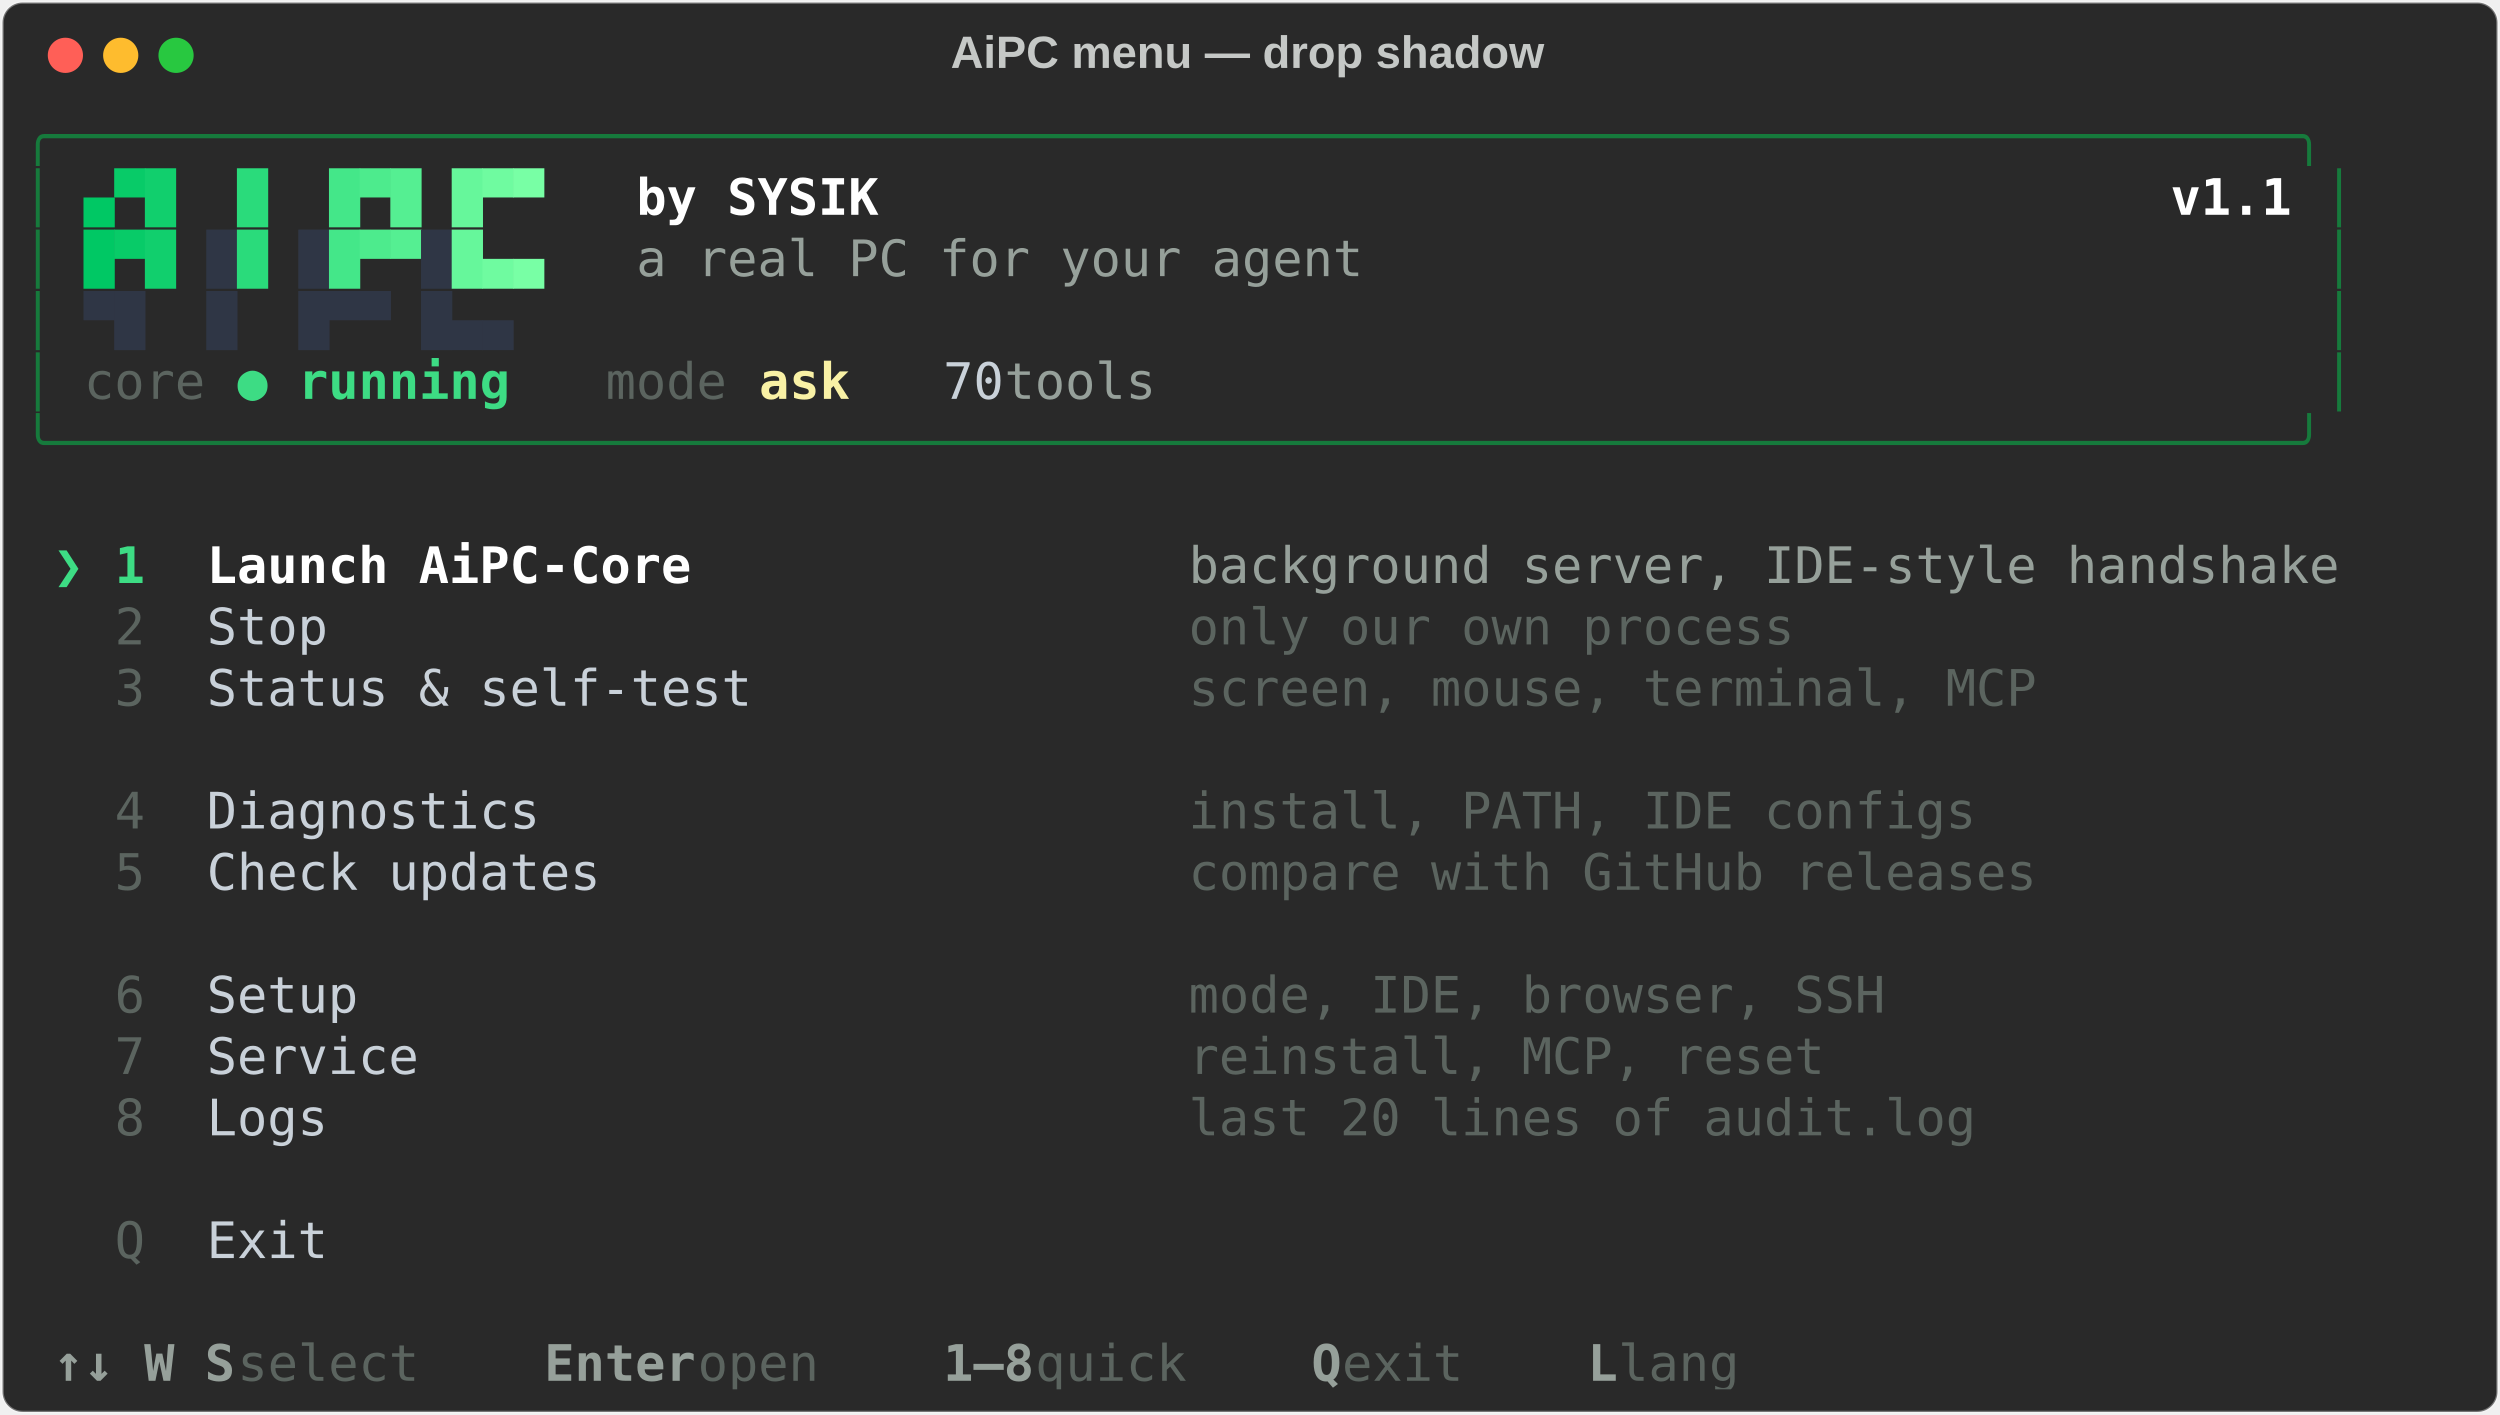
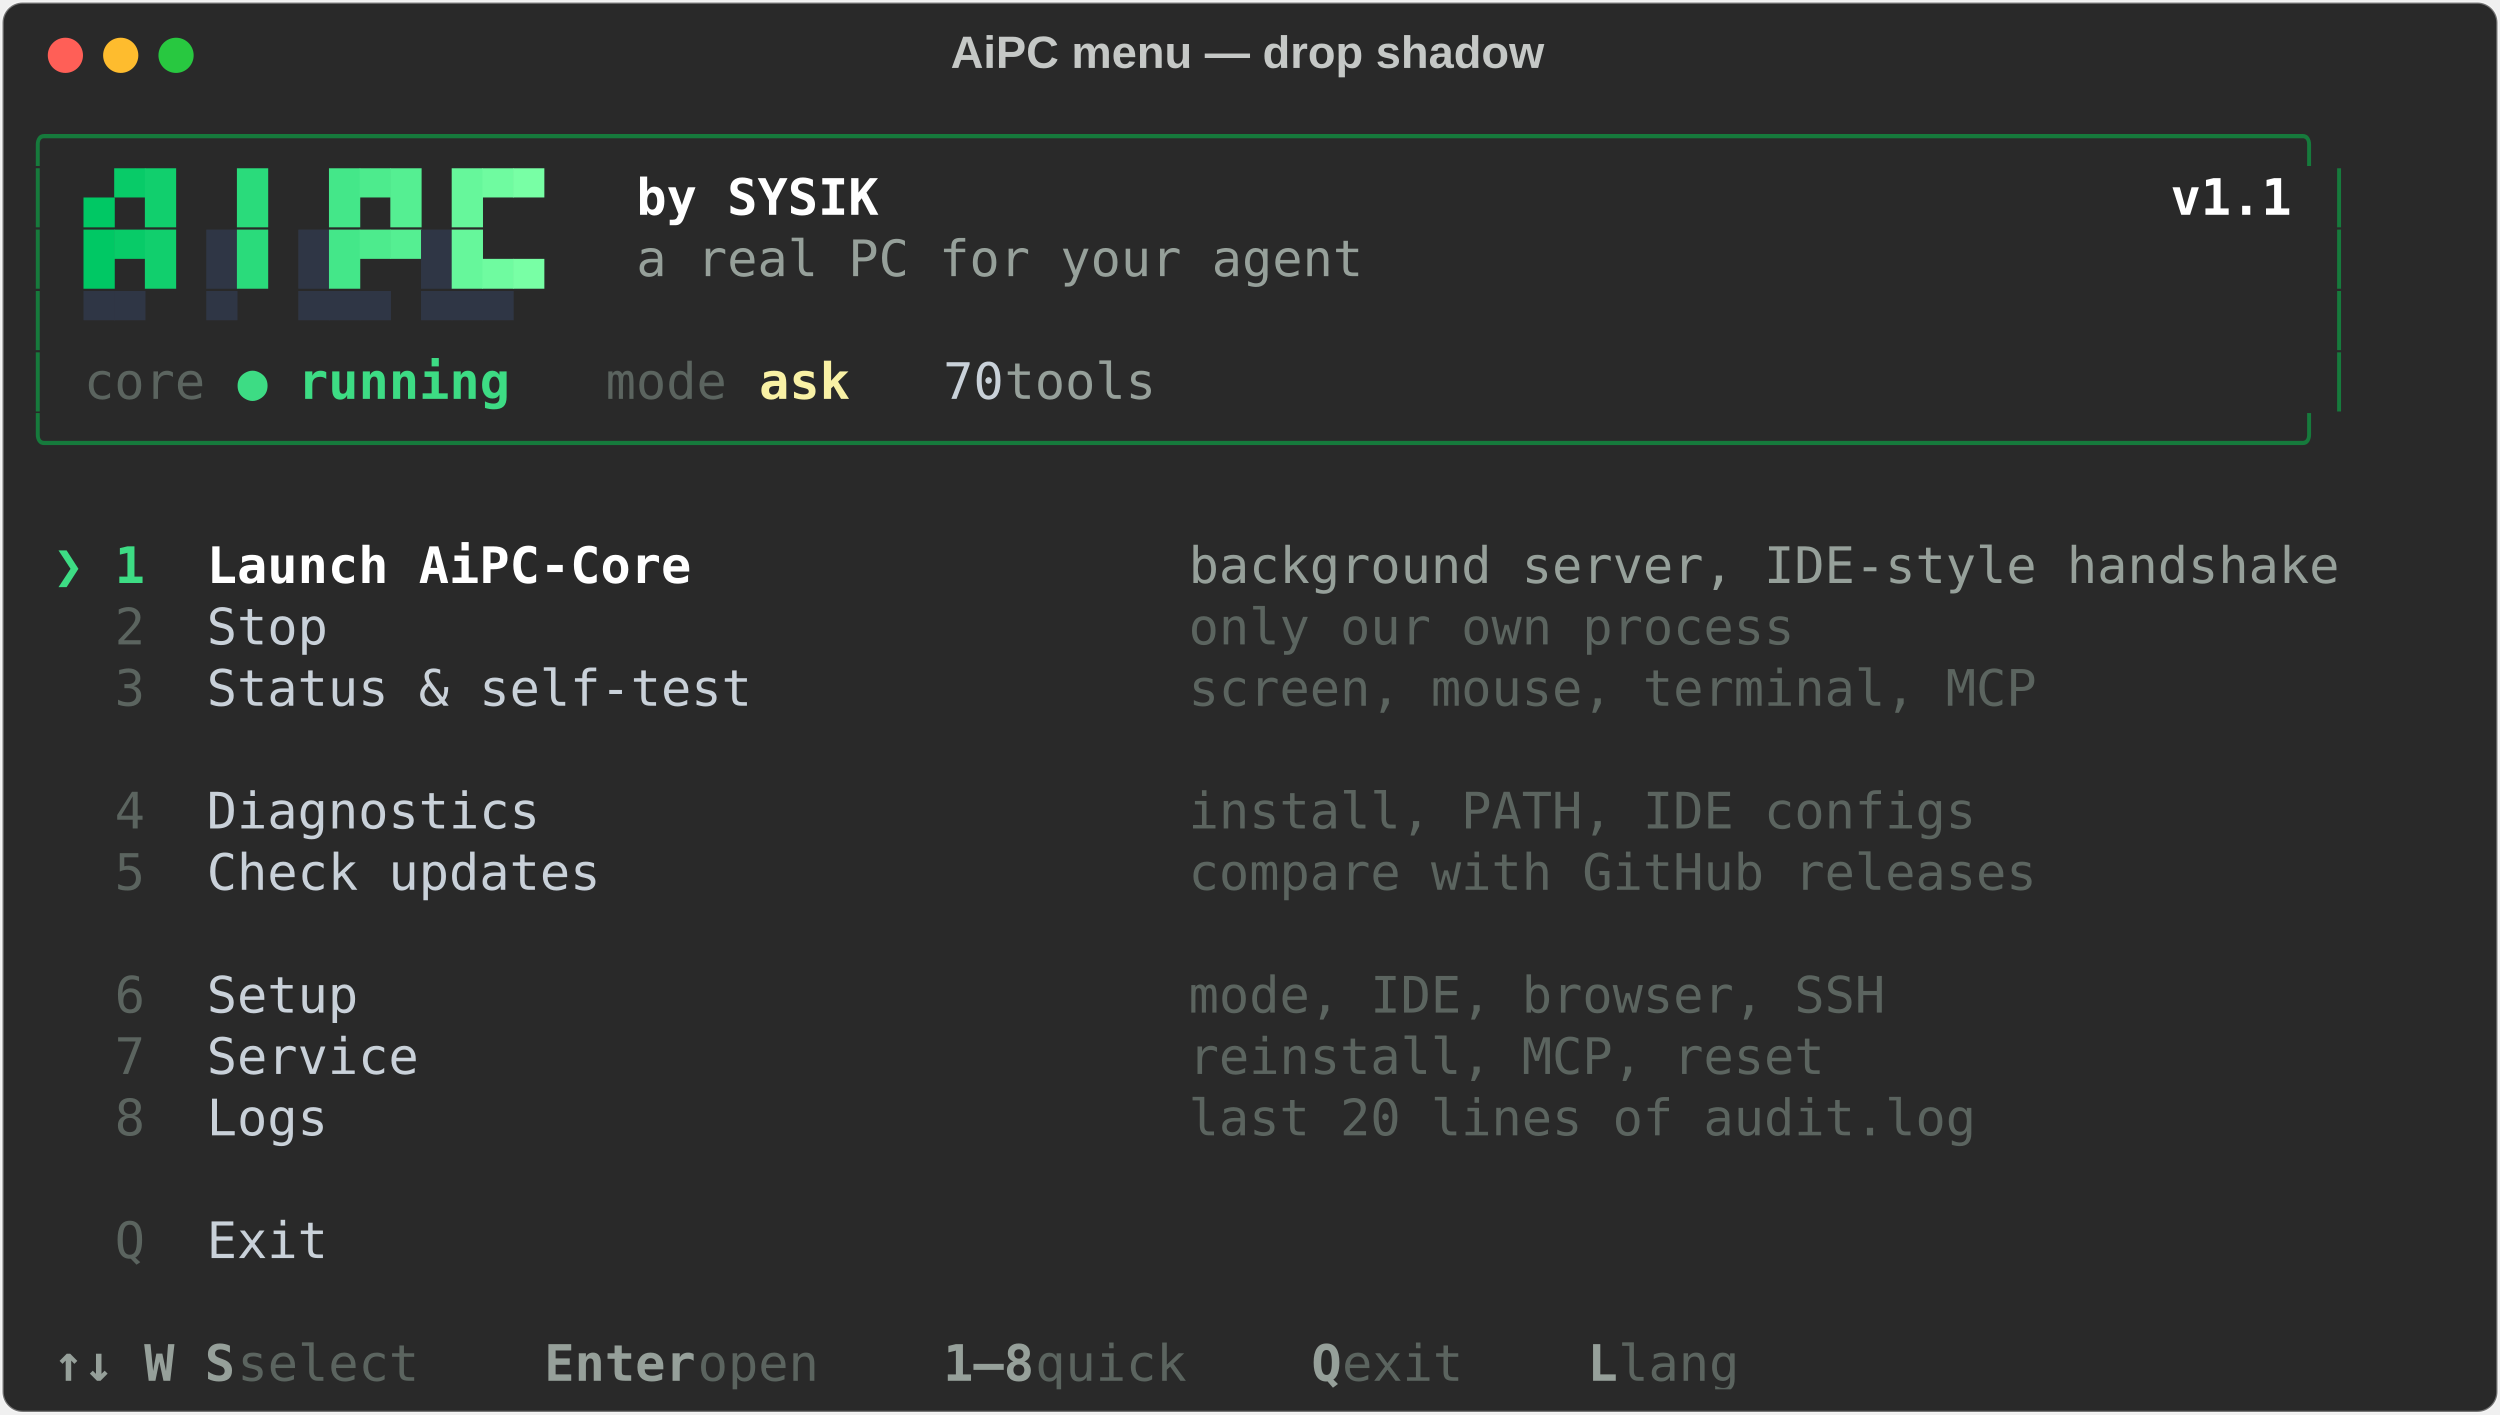
<svg xmlns="http://www.w3.org/2000/svg" class="rich-terminal" viewBox="0 0 994 562.4">
  <style>

    @font-face {
        font-family: "Fira Code";
        src: local("FiraCode-Regular"),
                url("https://cdnjs.cloudflare.com/ajax/libs/firacode/6.2.0/woff2/FiraCode-Regular.woff2") format("woff2"),
                url("https://cdnjs.cloudflare.com/ajax/libs/firacode/6.2.0/woff/FiraCode-Regular.woff") format("woff");
        font-style: normal;
        font-weight: 400;
    }
    @font-face {
        font-family: "Fira Code";
        src: local("FiraCode-Bold"),
                url("https://cdnjs.cloudflare.com/ajax/libs/firacode/6.2.0/woff2/FiraCode-Bold.woff2") format("woff2"),
                url("https://cdnjs.cloudflare.com/ajax/libs/firacode/6.2.0/woff/FiraCode-Bold.woff") format("woff");
        font-style: bold;
        font-weight: 700;
    }

-     .terminal-2861305005-matrix {
+     .terminal-2446658693-matrix {
        font-family: Fira Code, monospace;
        font-size: 20px;
        line-height: 24.4px;
        font-variant-east-asian: full-width;
    }

-     .terminal-2861305005-title {
+     .terminal-2446658693-title {
        font-size: 18px;
        font-weight: bold;
        font-family: arial;
    }

-     .terminal-2861305005-r1 { fill: #167a3c }
- .terminal-2861305005-r2 { fill: #c5c8c6 }
- .terminal-2861305005-r3 { fill: #00c864;font-weight: bold }
- .terminal-2861305005-r4 { fill: #08cb68;font-weight: bold }
- .terminal-2861305005-r5 { fill: #11cf6d;font-weight: bold }
- .terminal-2861305005-r6 { fill: #19d371;font-weight: bold }
- .terminal-2861305005-r7 { fill: #22d776;font-weight: bold }
- .terminal-2861305005-r8 { fill: #2adb7b;font-weight: bold }
- .terminal-2861305005-r9 { fill: #33df7f;font-weight: bold }
- .terminal-2861305005-r10 { fill: #3ce384;font-weight: bold }
- .terminal-2861305005-r11 { fill: #44e789;font-weight: bold }
- .terminal-2861305005-r12 { fill: #4deb8d;font-weight: bold }
- .terminal-2861305005-r13 { fill: #55ef92;font-weight: bold }
- .terminal-2861305005-r14 { fill: #5ef397;font-weight: bold }
- .terminal-2861305005-r15 { fill: #66f79b;font-weight: bold }
- .terminal-2861305005-r16 { fill: #6ffba0;font-weight: bold }
- .terminal-2861305005-r17 { fill: #78ffa5;font-weight: bold }
- .terminal-2861305005-r18 { fill: #ffffff;font-weight: bold }
- .terminal-2861305005-r19 { fill: #2f3645 }
- .terminal-2861305005-r20 { fill: #96a09a }
- .terminal-2861305005-r21 { fill: #5b645f }
- .terminal-2861305005-r22 { fill: #3ddc84;font-weight: bold }
- .terminal-2861305005-r23 { fill: #f9f1a5;font-weight: bold }
- .terminal-2861305005-r24 { fill: #c9d1d9 }
- .terminal-2861305005-r25 { fill: #96a09a;font-weight: bold }
+     .terminal-2446658693-r1 { fill: #167a3c }
+ .terminal-2446658693-r2 { fill: #c5c8c6 }
+ .terminal-2446658693-r3 { fill: #00c864;font-weight: bold }
+ .terminal-2446658693-r4 { fill: #08cb68;font-weight: bold }
+ .terminal-2446658693-r5 { fill: #11cf6d;font-weight: bold }
+ .terminal-2446658693-r6 { fill: #19d371;font-weight: bold }
+ .terminal-2446658693-r7 { fill: #22d776;font-weight: bold }
+ .terminal-2446658693-r8 { fill: #2adb7b;font-weight: bold }
+ .terminal-2446658693-r9 { fill: #33df7f;font-weight: bold }
+ .terminal-2446658693-r10 { fill: #3ce384;font-weight: bold }
+ .terminal-2446658693-r11 { fill: #44e789;font-weight: bold }
+ .terminal-2446658693-r12 { fill: #4deb8d;font-weight: bold }
+ .terminal-2446658693-r13 { fill: #55ef92;font-weight: bold }
+ .terminal-2446658693-r14 { fill: #5ef397;font-weight: bold }
+ .terminal-2446658693-r15 { fill: #66f79b;font-weight: bold }
+ .terminal-2446658693-r16 { fill: #6ffba0;font-weight: bold }
+ .terminal-2446658693-r17 { fill: #78ffa5;font-weight: bold }
+ .terminal-2446658693-r18 { fill: #ffffff;font-weight: bold }
+ .terminal-2446658693-r19 { fill: #2f3645 }
+ .terminal-2446658693-r20 { fill: #96a09a }
+ .terminal-2446658693-r21 { fill: #5b645f }
+ .terminal-2446658693-r22 { fill: #3ddc84;font-weight: bold }
+ .terminal-2446658693-r23 { fill: #f9f1a5;font-weight: bold }
+ .terminal-2446658693-r24 { fill: #c9d1d9 }
+ .terminal-2446658693-r25 { fill: #96a09a;font-weight: bold }
    </style>
  <defs>
-     <clipPath id="terminal-2861305005-clip-terminal">
+     <clipPath id="terminal-2446658693-clip-terminal">
      <rect x="0" y="0" width="975.0" height="511.4" />
    </clipPath>
-     <clipPath id="terminal-2861305005-line-0">
+     <clipPath id="terminal-2446658693-line-0">
      <rect x="0" y="1.5" width="976" height="24.65" />
    </clipPath>
-     <clipPath id="terminal-2861305005-line-1">
+     <clipPath id="terminal-2446658693-line-1">
      <rect x="0" y="25.9" width="976" height="24.65" />
    </clipPath>
-     <clipPath id="terminal-2861305005-line-2">
+     <clipPath id="terminal-2446658693-line-2">
      <rect x="0" y="50.3" width="976" height="24.65" />
    </clipPath>
-     <clipPath id="terminal-2861305005-line-3">
+     <clipPath id="terminal-2446658693-line-3">
      <rect x="0" y="74.7" width="976" height="24.65" />
    </clipPath>
-     <clipPath id="terminal-2861305005-line-4">
+     <clipPath id="terminal-2446658693-line-4">
      <rect x="0" y="99.1" width="976" height="24.65" />
    </clipPath>
-     <clipPath id="terminal-2861305005-line-5">
+     <clipPath id="terminal-2446658693-line-5">
      <rect x="0" y="123.5" width="976" height="24.65" />
    </clipPath>
-     <clipPath id="terminal-2861305005-line-6">
+     <clipPath id="terminal-2446658693-line-6">
      <rect x="0" y="147.9" width="976" height="24.65" />
    </clipPath>
-     <clipPath id="terminal-2861305005-line-7">
+     <clipPath id="terminal-2446658693-line-7">
      <rect x="0" y="172.3" width="976" height="24.65" />
    </clipPath>
-     <clipPath id="terminal-2861305005-line-8">
+     <clipPath id="terminal-2446658693-line-8">
      <rect x="0" y="196.7" width="976" height="24.65" />
    </clipPath>
-     <clipPath id="terminal-2861305005-line-9">
+     <clipPath id="terminal-2446658693-line-9">
      <rect x="0" y="221.1" width="976" height="24.65" />
    </clipPath>
-     <clipPath id="terminal-2861305005-line-10">
+     <clipPath id="terminal-2446658693-line-10">
      <rect x="0" y="245.5" width="976" height="24.65" />
    </clipPath>
-     <clipPath id="terminal-2861305005-line-11">
+     <clipPath id="terminal-2446658693-line-11">
      <rect x="0" y="269.9" width="976" height="24.65" />
    </clipPath>
-     <clipPath id="terminal-2861305005-line-12">
+     <clipPath id="terminal-2446658693-line-12">
      <rect x="0" y="294.3" width="976" height="24.65" />
    </clipPath>
-     <clipPath id="terminal-2861305005-line-13">
+     <clipPath id="terminal-2446658693-line-13">
      <rect x="0" y="318.7" width="976" height="24.65" />
    </clipPath>
-     <clipPath id="terminal-2861305005-line-14">
+     <clipPath id="terminal-2446658693-line-14">
      <rect x="0" y="343.1" width="976" height="24.65" />
    </clipPath>
-     <clipPath id="terminal-2861305005-line-15">
+     <clipPath id="terminal-2446658693-line-15">
      <rect x="0" y="367.5" width="976" height="24.65" />
    </clipPath>
-     <clipPath id="terminal-2861305005-line-16">
+     <clipPath id="terminal-2446658693-line-16">
      <rect x="0" y="391.9" width="976" height="24.65" />
    </clipPath>
-     <clipPath id="terminal-2861305005-line-17">
+     <clipPath id="terminal-2446658693-line-17">
      <rect x="0" y="416.3" width="976" height="24.65" />
    </clipPath>
-     <clipPath id="terminal-2861305005-line-18">
+     <clipPath id="terminal-2446658693-line-18">
      <rect x="0" y="440.7" width="976" height="24.65" />
    </clipPath>
-     <clipPath id="terminal-2861305005-line-19">
+     <clipPath id="terminal-2446658693-line-19">
      <rect x="0" y="465.1" width="976" height="24.65" />
    </clipPath>
  </defs>
  <rect fill="#292929" stroke="rgba(255,255,255,0.35)" stroke-width="1" x="1" y="1" width="992" height="560.4" rx="8" />
-   <text class="terminal-2861305005-title" fill="#c5c8c6" text-anchor="middle" x="496" y="27">AiPC menu — drop shadow</text>
+   <text class="terminal-2446658693-title" fill="#c5c8c6" text-anchor="middle" x="496" y="27">AiPC menu — drop shadow</text>
  <g transform="translate(26,22)">
    <circle cx="0" cy="0" r="7" fill="#ff5f57" />
    <circle cx="22" cy="0" r="7" fill="#febc2e" />
    <circle cx="44" cy="0" r="7" fill="#28c840" />
  </g>
-   <g transform="translate(9, 41)" clip-path="url(#terminal-2861305005-clip-terminal)">
-     <g class="terminal-2861305005-matrix">
-       <text class="terminal-2861305005-r1" x="0" y="20" textLength="927.2" clip-path="url(#terminal-2861305005-line-0)">╭──────────────────────────────────────────────────────────────────────────╮</text>
-       <text class="terminal-2861305005-r2" x="976" y="20" textLength="12.2" clip-path="url(#terminal-2861305005-line-0)">
- </text>
-       <text class="terminal-2861305005-r1" x="0" y="44.4" textLength="12.2" clip-path="url(#terminal-2861305005-line-1)">│</text>
-       <text class="terminal-2861305005-r3" x="24.4" y="44.4" textLength="12.2" clip-path="url(#terminal-2861305005-line-1)">▄</text>
-       <text class="terminal-2861305005-r4" x="36.6" y="44.4" textLength="12.2" clip-path="url(#terminal-2861305005-line-1)">▀</text>
-       <text class="terminal-2861305005-r5" x="48.8" y="44.4" textLength="12.2" clip-path="url(#terminal-2861305005-line-1)">█</text>
-       <text class="terminal-2861305005-r8" x="85.4" y="44.4" textLength="12.2" clip-path="url(#terminal-2861305005-line-1)">█</text>
-       <text class="terminal-2861305005-r11" x="122" y="44.4" textLength="12.2" clip-path="url(#terminal-2861305005-line-1)">█</text>
-       <text class="terminal-2861305005-r12" x="134.2" y="44.4" textLength="12.2" clip-path="url(#terminal-2861305005-line-1)">▀</text>
-       <text class="terminal-2861305005-r13" x="146.4" y="44.4" textLength="12.2" clip-path="url(#terminal-2861305005-line-1)">█</text>
-       <text class="terminal-2861305005-r15" x="170.8" y="44.4" textLength="12.2" clip-path="url(#terminal-2861305005-line-1)">█</text>
-       <text class="terminal-2861305005-r16" x="183" y="44.4" textLength="12.2" clip-path="url(#terminal-2861305005-line-1)">▀</text>
-       <text class="terminal-2861305005-r17" x="195.2" y="44.4" textLength="12.2" clip-path="url(#terminal-2861305005-line-1)">▀</text>
-       <text class="terminal-2861305005-r18" x="244" y="44.4" textLength="97.6" clip-path="url(#terminal-2861305005-line-1)">by SYSIK</text>
-       <text class="terminal-2861305005-r18" x="854" y="44.4" textLength="48.8" clip-path="url(#terminal-2861305005-line-1)">v1.1</text>
-       <text class="terminal-2861305005-r1" x="915" y="44.4" textLength="12.2" clip-path="url(#terminal-2861305005-line-1)">│</text>
-       <text class="terminal-2861305005-r2" x="976" y="44.4" textLength="12.2" clip-path="url(#terminal-2861305005-line-1)">
- </text>
-       <text class="terminal-2861305005-r1" x="0" y="68.8" textLength="12.2" clip-path="url(#terminal-2861305005-line-2)">│</text>
-       <text class="terminal-2861305005-r3" x="24.4" y="68.8" textLength="12.2" clip-path="url(#terminal-2861305005-line-2)">█</text>
-       <text class="terminal-2861305005-r4" x="36.6" y="68.8" textLength="12.2" clip-path="url(#terminal-2861305005-line-2)">▀</text>
-       <text class="terminal-2861305005-r5" x="48.8" y="68.8" textLength="12.2" clip-path="url(#terminal-2861305005-line-2)">█</text>
-       <text class="terminal-2861305005-r19" x="73.2" y="68.8" textLength="12.2" clip-path="url(#terminal-2861305005-line-2)">█</text>
-       <text class="terminal-2861305005-r8" x="85.4" y="68.8" textLength="12.2" clip-path="url(#terminal-2861305005-line-2)">█</text>
-       <text class="terminal-2861305005-r19" x="109.8" y="68.8" textLength="12.2" clip-path="url(#terminal-2861305005-line-2)">█</text>
-       <text class="terminal-2861305005-r11" x="122" y="68.8" textLength="12.2" clip-path="url(#terminal-2861305005-line-2)">█</text>
-       <text class="terminal-2861305005-r12" x="134.2" y="68.8" textLength="12.2" clip-path="url(#terminal-2861305005-line-2)">▀</text>
-       <text class="terminal-2861305005-r13" x="146.4" y="68.8" textLength="12.2" clip-path="url(#terminal-2861305005-line-2)">▀</text>
-       <text class="terminal-2861305005-r19" x="158.6" y="68.8" textLength="12.2" clip-path="url(#terminal-2861305005-line-2)">█</text>
-       <text class="terminal-2861305005-r15" x="170.8" y="68.8" textLength="12.2" clip-path="url(#terminal-2861305005-line-2)">█</text>
-       <text class="terminal-2861305005-r16" x="183" y="68.8" textLength="12.2" clip-path="url(#terminal-2861305005-line-2)">▄</text>
-       <text class="terminal-2861305005-r17" x="195.2" y="68.8" textLength="12.2" clip-path="url(#terminal-2861305005-line-2)">▄</text>
-       <text class="terminal-2861305005-r20" x="244" y="68.8" textLength="292.8" clip-path="url(#terminal-2861305005-line-2)">a real PC for your agent</text>
-       <text class="terminal-2861305005-r1" x="915" y="68.8" textLength="12.2" clip-path="url(#terminal-2861305005-line-2)">│</text>
-       <text class="terminal-2861305005-r2" x="976" y="68.8" textLength="12.2" clip-path="url(#terminal-2861305005-line-2)">
- </text>
-       <text class="terminal-2861305005-r1" x="0" y="93.2" textLength="12.2" clip-path="url(#terminal-2861305005-line-3)">│</text>
-       <text class="terminal-2861305005-r19" x="24.4" y="93.2" textLength="12.2" clip-path="url(#terminal-2861305005-line-3)">▀</text>
-       <text class="terminal-2861305005-r19" x="36.6" y="93.2" textLength="12.2" clip-path="url(#terminal-2861305005-line-3)">█</text>
-       <text class="terminal-2861305005-r19" x="73.2" y="93.2" textLength="12.2" clip-path="url(#terminal-2861305005-line-3)">█</text>
-       <text class="terminal-2861305005-r19" x="109.8" y="93.2" textLength="12.2" clip-path="url(#terminal-2861305005-line-3)">█</text>
-       <text class="terminal-2861305005-r19" x="122" y="93.2" textLength="12.2" clip-path="url(#terminal-2861305005-line-3)">▀</text>
-       <text class="terminal-2861305005-r19" x="134.2" y="93.2" textLength="12.2" clip-path="url(#terminal-2861305005-line-3)">▀</text>
-       <text class="terminal-2861305005-r19" x="158.6" y="93.2" textLength="12.2" clip-path="url(#terminal-2861305005-line-3)">█</text>
-       <text class="terminal-2861305005-r19" x="170.8" y="93.2" textLength="12.2" clip-path="url(#terminal-2861305005-line-3)">▄</text>
-       <text class="terminal-2861305005-r19" x="183" y="93.2" textLength="12.2" clip-path="url(#terminal-2861305005-line-3)">▄</text>
-       <text class="terminal-2861305005-r1" x="915" y="93.2" textLength="12.2" clip-path="url(#terminal-2861305005-line-3)">│</text>
-       <text class="terminal-2861305005-r2" x="976" y="93.2" textLength="12.2" clip-path="url(#terminal-2861305005-line-3)">
- </text>
-       <text class="terminal-2861305005-r1" x="0" y="117.6" textLength="12.2" clip-path="url(#terminal-2861305005-line-4)">│</text>
-       <text class="terminal-2861305005-r21" x="24.4" y="117.6" textLength="61" clip-path="url(#terminal-2861305005-line-4)">core </text>
-       <text class="terminal-2861305005-r22" x="85.4" y="117.6" textLength="109.8" clip-path="url(#terminal-2861305005-line-4)">● running</text>
-       <text class="terminal-2861305005-r21" x="231.8" y="117.6" textLength="48.8" clip-path="url(#terminal-2861305005-line-4)">mode</text>
-       <text class="terminal-2861305005-r23" x="292.8" y="117.6" textLength="36.6" clip-path="url(#terminal-2861305005-line-4)">ask</text>
-       <text class="terminal-2861305005-r24" x="366" y="117.6" textLength="24.4" clip-path="url(#terminal-2861305005-line-4)">70</text>
-       <text class="terminal-2861305005-r20" x="390.4" y="117.6" textLength="73.2" clip-path="url(#terminal-2861305005-line-4)"> tools</text>
-       <text class="terminal-2861305005-r1" x="915" y="117.6" textLength="12.2" clip-path="url(#terminal-2861305005-line-4)">│</text>
-       <text class="terminal-2861305005-r2" x="976" y="117.6" textLength="12.2" clip-path="url(#terminal-2861305005-line-4)">
- </text>
-       <text class="terminal-2861305005-r1" x="0" y="142" textLength="927.2" clip-path="url(#terminal-2861305005-line-5)">╰──────────────────────────────────────────────────────────────────────────╯</text>
-       <text class="terminal-2861305005-r2" x="976" y="142" textLength="12.2" clip-path="url(#terminal-2861305005-line-5)">
- </text>
-       <text class="terminal-2861305005-r2" x="976" y="166.4" textLength="12.2" clip-path="url(#terminal-2861305005-line-6)">
- </text>
-       <text class="terminal-2861305005-r22" x="12.2" y="190.8" textLength="12.2" clip-path="url(#terminal-2861305005-line-7)">❯</text>
-       <text class="terminal-2861305005-r22" x="36.6" y="190.8" textLength="12.2" clip-path="url(#terminal-2861305005-line-7)">1</text>
-       <text class="terminal-2861305005-r18" x="73.2" y="190.8" textLength="390.4" clip-path="url(#terminal-2861305005-line-7)">Launch AiPC-Core                </text>
-       <text class="terminal-2861305005-r20" x="463.6" y="190.8" textLength="463.6" clip-path="url(#terminal-2861305005-line-7)">background server, IDE-style handshake</text>
-       <text class="terminal-2861305005-r2" x="976" y="190.8" textLength="12.2" clip-path="url(#terminal-2861305005-line-7)">
- </text>
-       <text class="terminal-2861305005-r21" x="36.6" y="215.2" textLength="12.2" clip-path="url(#terminal-2861305005-line-8)">2</text>
-       <text class="terminal-2861305005-r24" x="73.2" y="215.2" textLength="390.4" clip-path="url(#terminal-2861305005-line-8)">Stop                            </text>
-       <text class="terminal-2861305005-r21" x="463.6" y="215.2" textLength="244" clip-path="url(#terminal-2861305005-line-8)">only our own process</text>
-       <text class="terminal-2861305005-r2" x="976" y="215.2" textLength="12.2" clip-path="url(#terminal-2861305005-line-8)">
- </text>
-       <text class="terminal-2861305005-r21" x="36.6" y="239.6" textLength="12.2" clip-path="url(#terminal-2861305005-line-9)">3</text>
-       <text class="terminal-2861305005-r24" x="73.2" y="239.6" textLength="390.4" clip-path="url(#terminal-2861305005-line-9)">Status &amp; self-test              </text>
-       <text class="terminal-2861305005-r21" x="463.6" y="239.6" textLength="341.6" clip-path="url(#terminal-2861305005-line-9)">screen, mouse, terminal, MCP</text>
-       <text class="terminal-2861305005-r2" x="976" y="239.6" textLength="12.2" clip-path="url(#terminal-2861305005-line-9)">
- </text>
-       <text class="terminal-2861305005-r2" x="976" y="264" textLength="12.2" clip-path="url(#terminal-2861305005-line-10)">
- </text>
-       <text class="terminal-2861305005-r21" x="36.6" y="288.4" textLength="12.2" clip-path="url(#terminal-2861305005-line-11)">4</text>
-       <text class="terminal-2861305005-r24" x="73.2" y="288.4" textLength="390.4" clip-path="url(#terminal-2861305005-line-11)">Diagnostics                     </text>
-       <text class="terminal-2861305005-r21" x="463.6" y="288.4" textLength="317.2" clip-path="url(#terminal-2861305005-line-11)">install, PATH, IDE configs</text>
-       <text class="terminal-2861305005-r2" x="976" y="288.4" textLength="12.2" clip-path="url(#terminal-2861305005-line-11)">
- </text>
-       <text class="terminal-2861305005-r21" x="36.6" y="312.8" textLength="12.2" clip-path="url(#terminal-2861305005-line-12)">5</text>
-       <text class="terminal-2861305005-r24" x="73.2" y="312.8" textLength="390.4" clip-path="url(#terminal-2861305005-line-12)">Check updates                   </text>
-       <text class="terminal-2861305005-r21" x="463.6" y="312.8" textLength="341.6" clip-path="url(#terminal-2861305005-line-12)">compare with GitHub releases</text>
-       <text class="terminal-2861305005-r2" x="976" y="312.8" textLength="12.2" clip-path="url(#terminal-2861305005-line-12)">
- </text>
-       <text class="terminal-2861305005-r2" x="976" y="337.2" textLength="12.2" clip-path="url(#terminal-2861305005-line-13)">
- </text>
-       <text class="terminal-2861305005-r21" x="36.6" y="361.6" textLength="12.2" clip-path="url(#terminal-2861305005-line-14)">6</text>
-       <text class="terminal-2861305005-r24" x="73.2" y="361.6" textLength="390.4" clip-path="url(#terminal-2861305005-line-14)">Setup                           </text>
-       <text class="terminal-2861305005-r21" x="463.6" y="361.6" textLength="280.6" clip-path="url(#terminal-2861305005-line-14)">mode, IDE, browser, SSH</text>
-       <text class="terminal-2861305005-r2" x="976" y="361.6" textLength="12.2" clip-path="url(#terminal-2861305005-line-14)">
- </text>
-       <text class="terminal-2861305005-r21" x="36.6" y="386" textLength="12.2" clip-path="url(#terminal-2861305005-line-15)">7</text>
-       <text class="terminal-2861305005-r24" x="73.2" y="386" textLength="390.4" clip-path="url(#terminal-2861305005-line-15)">Service                         </text>
-       <text class="terminal-2861305005-r21" x="463.6" y="386" textLength="256.2" clip-path="url(#terminal-2861305005-line-15)">reinstall, MCP, reset</text>
-       <text class="terminal-2861305005-r2" x="976" y="386" textLength="12.2" clip-path="url(#terminal-2861305005-line-15)">
- </text>
-       <text class="terminal-2861305005-r21" x="36.6" y="410.4" textLength="12.2" clip-path="url(#terminal-2861305005-line-16)">8</text>
-       <text class="terminal-2861305005-r24" x="73.2" y="410.4" textLength="390.4" clip-path="url(#terminal-2861305005-line-16)">Logs                            </text>
-       <text class="terminal-2861305005-r21" x="463.6" y="410.4" textLength="317.2" clip-path="url(#terminal-2861305005-line-16)">last 20 lines of audit.log</text>
-       <text class="terminal-2861305005-r2" x="976" y="410.4" textLength="12.2" clip-path="url(#terminal-2861305005-line-16)">
- </text>
-       <text class="terminal-2861305005-r2" x="976" y="434.8" textLength="12.2" clip-path="url(#terminal-2861305005-line-17)">
- </text>
-       <text class="terminal-2861305005-r21" x="36.6" y="459.2" textLength="12.2" clip-path="url(#terminal-2861305005-line-18)">Q</text>
-       <text class="terminal-2861305005-r24" x="73.2" y="459.2" textLength="48.8" clip-path="url(#terminal-2861305005-line-18)">Exit</text>
-       <text class="terminal-2861305005-r2" x="976" y="459.2" textLength="12.2" clip-path="url(#terminal-2861305005-line-18)">
- </text>
-       <text class="terminal-2861305005-r2" x="976" y="483.6" textLength="12.2" clip-path="url(#terminal-2861305005-line-19)">
- </text>
-       <text class="terminal-2861305005-r25" x="12.2" y="508" textLength="73.2" clip-path="url(#terminal-2861305005-line-20)">↑↓ W S</text>
-       <text class="terminal-2861305005-r21" x="85.4" y="508" textLength="85.4" clip-path="url(#terminal-2861305005-line-20)"> select</text>
-       <text class="terminal-2861305005-r25" x="207.4" y="508" textLength="61" clip-path="url(#terminal-2861305005-line-20)">Enter</text>
-       <text class="terminal-2861305005-r21" x="268.4" y="508" textLength="61" clip-path="url(#terminal-2861305005-line-20)"> open</text>
-       <text class="terminal-2861305005-r25" x="366" y="508" textLength="36.6" clip-path="url(#terminal-2861305005-line-20)">1–8</text>
-       <text class="terminal-2861305005-r21" x="402.6" y="508" textLength="73.2" clip-path="url(#terminal-2861305005-line-20)"> quick</text>
-       <text class="terminal-2861305005-r25" x="512.4" y="508" textLength="12.2" clip-path="url(#terminal-2861305005-line-20)">Q</text>
-       <text class="terminal-2861305005-r21" x="524.6" y="508" textLength="61" clip-path="url(#terminal-2861305005-line-20)"> exit</text>
-       <text class="terminal-2861305005-r25" x="622.2" y="508" textLength="12.2" clip-path="url(#terminal-2861305005-line-20)">L</text>
-       <text class="terminal-2861305005-r21" x="634.4" y="508" textLength="61" clip-path="url(#terminal-2861305005-line-20)"> lang</text>
-       <text class="terminal-2861305005-r2" x="976" y="508" textLength="12.2" clip-path="url(#terminal-2861305005-line-20)">
+   <g transform="translate(9, 41)" clip-path="url(#terminal-2446658693-clip-terminal)">
+     <g class="terminal-2446658693-matrix">
+       <text class="terminal-2446658693-r1" x="0" y="20" textLength="927.2" clip-path="url(#terminal-2446658693-line-0)">╭──────────────────────────────────────────────────────────────────────────╮</text>
+       <text class="terminal-2446658693-r2" x="976" y="20" textLength="12.2" clip-path="url(#terminal-2446658693-line-0)">
+ </text>
+       <text class="terminal-2446658693-r1" x="0" y="44.4" textLength="12.2" clip-path="url(#terminal-2446658693-line-1)">│</text>
+       <text class="terminal-2446658693-r3" x="24.4" y="44.4" textLength="12.2" clip-path="url(#terminal-2446658693-line-1)">▄</text>
+       <text class="terminal-2446658693-r4" x="36.6" y="44.4" textLength="12.2" clip-path="url(#terminal-2446658693-line-1)">▀</text>
+       <text class="terminal-2446658693-r5" x="48.8" y="44.4" textLength="12.2" clip-path="url(#terminal-2446658693-line-1)">█</text>
+       <text class="terminal-2446658693-r8" x="85.4" y="44.4" textLength="12.2" clip-path="url(#terminal-2446658693-line-1)">█</text>
+       <text class="terminal-2446658693-r11" x="122" y="44.4" textLength="12.2" clip-path="url(#terminal-2446658693-line-1)">█</text>
+       <text class="terminal-2446658693-r12" x="134.2" y="44.4" textLength="12.2" clip-path="url(#terminal-2446658693-line-1)">▀</text>
+       <text class="terminal-2446658693-r13" x="146.4" y="44.4" textLength="12.2" clip-path="url(#terminal-2446658693-line-1)">█</text>
+       <text class="terminal-2446658693-r15" x="170.8" y="44.4" textLength="12.2" clip-path="url(#terminal-2446658693-line-1)">█</text>
+       <text class="terminal-2446658693-r16" x="183" y="44.4" textLength="12.2" clip-path="url(#terminal-2446658693-line-1)">▀</text>
+       <text class="terminal-2446658693-r17" x="195.2" y="44.4" textLength="12.2" clip-path="url(#terminal-2446658693-line-1)">▀</text>
+       <text class="terminal-2446658693-r18" x="244" y="44.4" textLength="97.6" clip-path="url(#terminal-2446658693-line-1)">by SYSIK</text>
+       <text class="terminal-2446658693-r18" x="854" y="44.4" textLength="48.8" clip-path="url(#terminal-2446658693-line-1)">v1.1</text>
+       <text class="terminal-2446658693-r1" x="915" y="44.4" textLength="12.2" clip-path="url(#terminal-2446658693-line-1)">│</text>
+       <text class="terminal-2446658693-r2" x="976" y="44.4" textLength="12.2" clip-path="url(#terminal-2446658693-line-1)">
+ </text>
+       <text class="terminal-2446658693-r1" x="0" y="68.8" textLength="12.2" clip-path="url(#terminal-2446658693-line-2)">│</text>
+       <text class="terminal-2446658693-r3" x="24.4" y="68.8" textLength="12.2" clip-path="url(#terminal-2446658693-line-2)">█</text>
+       <text class="terminal-2446658693-r4" x="36.6" y="68.8" textLength="12.2" clip-path="url(#terminal-2446658693-line-2)">▀</text>
+       <text class="terminal-2446658693-r5" x="48.8" y="68.8" textLength="12.2" clip-path="url(#terminal-2446658693-line-2)">█</text>
+       <text class="terminal-2446658693-r19" x="73.2" y="68.8" textLength="12.2" clip-path="url(#terminal-2446658693-line-2)">█</text>
+       <text class="terminal-2446658693-r8" x="85.4" y="68.8" textLength="12.2" clip-path="url(#terminal-2446658693-line-2)">█</text>
+       <text class="terminal-2446658693-r19" x="109.8" y="68.8" textLength="12.2" clip-path="url(#terminal-2446658693-line-2)">█</text>
+       <text class="terminal-2446658693-r11" x="122" y="68.8" textLength="12.2" clip-path="url(#terminal-2446658693-line-2)">█</text>
+       <text class="terminal-2446658693-r12" x="134.2" y="68.8" textLength="12.2" clip-path="url(#terminal-2446658693-line-2)">▀</text>
+       <text class="terminal-2446658693-r13" x="146.4" y="68.8" textLength="12.2" clip-path="url(#terminal-2446658693-line-2)">▀</text>
+       <text class="terminal-2446658693-r19" x="158.6" y="68.8" textLength="12.2" clip-path="url(#terminal-2446658693-line-2)">█</text>
+       <text class="terminal-2446658693-r15" x="170.8" y="68.8" textLength="12.2" clip-path="url(#terminal-2446658693-line-2)">█</text>
+       <text class="terminal-2446658693-r16" x="183" y="68.8" textLength="12.2" clip-path="url(#terminal-2446658693-line-2)">▄</text>
+       <text class="terminal-2446658693-r17" x="195.2" y="68.8" textLength="12.2" clip-path="url(#terminal-2446658693-line-2)">▄</text>
+       <text class="terminal-2446658693-r20" x="244" y="68.8" textLength="292.8" clip-path="url(#terminal-2446658693-line-2)">a real PC for your agent</text>
+       <text class="terminal-2446658693-r1" x="915" y="68.8" textLength="12.2" clip-path="url(#terminal-2446658693-line-2)">│</text>
+       <text class="terminal-2446658693-r2" x="976" y="68.8" textLength="12.2" clip-path="url(#terminal-2446658693-line-2)">
+ </text>
+       <text class="terminal-2446658693-r1" x="0" y="93.2" textLength="12.2" clip-path="url(#terminal-2446658693-line-3)">│</text>
+       <text class="terminal-2446658693-r19" x="24.4" y="93.2" textLength="12.2" clip-path="url(#terminal-2446658693-line-3)">▀</text>
+       <text class="terminal-2446658693-r19" x="36.6" y="93.2" textLength="12.2" clip-path="url(#terminal-2446658693-line-3)">▀</text>
+       <text class="terminal-2446658693-r19" x="73.2" y="93.2" textLength="12.2" clip-path="url(#terminal-2446658693-line-3)">▀</text>
+       <text class="terminal-2446658693-r19" x="109.8" y="93.2" textLength="12.2" clip-path="url(#terminal-2446658693-line-3)">▀</text>
+       <text class="terminal-2446658693-r19" x="122" y="93.2" textLength="12.2" clip-path="url(#terminal-2446658693-line-3)">▀</text>
+       <text class="terminal-2446658693-r19" x="134.2" y="93.2" textLength="12.2" clip-path="url(#terminal-2446658693-line-3)">▀</text>
+       <text class="terminal-2446658693-r19" x="158.6" y="93.2" textLength="12.2" clip-path="url(#terminal-2446658693-line-3)">▀</text>
+       <text class="terminal-2446658693-r19" x="170.8" y="93.2" textLength="12.2" clip-path="url(#terminal-2446658693-line-3)">▀</text>
+       <text class="terminal-2446658693-r19" x="183" y="93.2" textLength="12.2" clip-path="url(#terminal-2446658693-line-3)">▀</text>
+       <text class="terminal-2446658693-r1" x="915" y="93.2" textLength="12.2" clip-path="url(#terminal-2446658693-line-3)">│</text>
+       <text class="terminal-2446658693-r2" x="976" y="93.2" textLength="12.2" clip-path="url(#terminal-2446658693-line-3)">
+ </text>
+       <text class="terminal-2446658693-r1" x="0" y="117.6" textLength="12.2" clip-path="url(#terminal-2446658693-line-4)">│</text>
+       <text class="terminal-2446658693-r21" x="24.4" y="117.6" textLength="61" clip-path="url(#terminal-2446658693-line-4)">core </text>
+       <text class="terminal-2446658693-r22" x="85.4" y="117.6" textLength="109.8" clip-path="url(#terminal-2446658693-line-4)">● running</text>
+       <text class="terminal-2446658693-r21" x="231.8" y="117.6" textLength="48.8" clip-path="url(#terminal-2446658693-line-4)">mode</text>
+       <text class="terminal-2446658693-r23" x="292.8" y="117.6" textLength="36.6" clip-path="url(#terminal-2446658693-line-4)">ask</text>
+       <text class="terminal-2446658693-r24" x="366" y="117.6" textLength="24.4" clip-path="url(#terminal-2446658693-line-4)">70</text>
+       <text class="terminal-2446658693-r20" x="390.4" y="117.6" textLength="73.2" clip-path="url(#terminal-2446658693-line-4)"> tools</text>
+       <text class="terminal-2446658693-r1" x="915" y="117.6" textLength="12.2" clip-path="url(#terminal-2446658693-line-4)">│</text>
+       <text class="terminal-2446658693-r2" x="976" y="117.6" textLength="12.2" clip-path="url(#terminal-2446658693-line-4)">
+ </text>
+       <text class="terminal-2446658693-r1" x="0" y="142" textLength="927.2" clip-path="url(#terminal-2446658693-line-5)">╰──────────────────────────────────────────────────────────────────────────╯</text>
+       <text class="terminal-2446658693-r2" x="976" y="142" textLength="12.2" clip-path="url(#terminal-2446658693-line-5)">
+ </text>
+       <text class="terminal-2446658693-r2" x="976" y="166.4" textLength="12.2" clip-path="url(#terminal-2446658693-line-6)">
+ </text>
+       <text class="terminal-2446658693-r22" x="12.2" y="190.8" textLength="12.2" clip-path="url(#terminal-2446658693-line-7)">❯</text>
+       <text class="terminal-2446658693-r22" x="36.6" y="190.8" textLength="12.2" clip-path="url(#terminal-2446658693-line-7)">1</text>
+       <text class="terminal-2446658693-r18" x="73.2" y="190.8" textLength="390.4" clip-path="url(#terminal-2446658693-line-7)">Launch AiPC-Core                </text>
+       <text class="terminal-2446658693-r20" x="463.6" y="190.8" textLength="463.6" clip-path="url(#terminal-2446658693-line-7)">background server, IDE-style handshake</text>
+       <text class="terminal-2446658693-r2" x="976" y="190.8" textLength="12.2" clip-path="url(#terminal-2446658693-line-7)">
+ </text>
+       <text class="terminal-2446658693-r21" x="36.6" y="215.2" textLength="12.2" clip-path="url(#terminal-2446658693-line-8)">2</text>
+       <text class="terminal-2446658693-r24" x="73.2" y="215.2" textLength="390.4" clip-path="url(#terminal-2446658693-line-8)">Stop                            </text>
+       <text class="terminal-2446658693-r21" x="463.6" y="215.2" textLength="244" clip-path="url(#terminal-2446658693-line-8)">only our own process</text>
+       <text class="terminal-2446658693-r2" x="976" y="215.2" textLength="12.2" clip-path="url(#terminal-2446658693-line-8)">
+ </text>
+       <text class="terminal-2446658693-r21" x="36.6" y="239.6" textLength="12.2" clip-path="url(#terminal-2446658693-line-9)">3</text>
+       <text class="terminal-2446658693-r24" x="73.2" y="239.6" textLength="390.4" clip-path="url(#terminal-2446658693-line-9)">Status &amp; self-test              </text>
+       <text class="terminal-2446658693-r21" x="463.6" y="239.6" textLength="341.6" clip-path="url(#terminal-2446658693-line-9)">screen, mouse, terminal, MCP</text>
+       <text class="terminal-2446658693-r2" x="976" y="239.6" textLength="12.2" clip-path="url(#terminal-2446658693-line-9)">
+ </text>
+       <text class="terminal-2446658693-r2" x="976" y="264" textLength="12.2" clip-path="url(#terminal-2446658693-line-10)">
+ </text>
+       <text class="terminal-2446658693-r21" x="36.6" y="288.4" textLength="12.2" clip-path="url(#terminal-2446658693-line-11)">4</text>
+       <text class="terminal-2446658693-r24" x="73.2" y="288.4" textLength="390.4" clip-path="url(#terminal-2446658693-line-11)">Diagnostics                     </text>
+       <text class="terminal-2446658693-r21" x="463.6" y="288.4" textLength="317.2" clip-path="url(#terminal-2446658693-line-11)">install, PATH, IDE configs</text>
+       <text class="terminal-2446658693-r2" x="976" y="288.4" textLength="12.2" clip-path="url(#terminal-2446658693-line-11)">
+ </text>
+       <text class="terminal-2446658693-r21" x="36.6" y="312.8" textLength="12.2" clip-path="url(#terminal-2446658693-line-12)">5</text>
+       <text class="terminal-2446658693-r24" x="73.2" y="312.8" textLength="390.4" clip-path="url(#terminal-2446658693-line-12)">Check updates                   </text>
+       <text class="terminal-2446658693-r21" x="463.6" y="312.8" textLength="341.6" clip-path="url(#terminal-2446658693-line-12)">compare with GitHub releases</text>
+       <text class="terminal-2446658693-r2" x="976" y="312.8" textLength="12.2" clip-path="url(#terminal-2446658693-line-12)">
+ </text>
+       <text class="terminal-2446658693-r2" x="976" y="337.2" textLength="12.2" clip-path="url(#terminal-2446658693-line-13)">
+ </text>
+       <text class="terminal-2446658693-r21" x="36.6" y="361.6" textLength="12.2" clip-path="url(#terminal-2446658693-line-14)">6</text>
+       <text class="terminal-2446658693-r24" x="73.2" y="361.6" textLength="390.4" clip-path="url(#terminal-2446658693-line-14)">Setup                           </text>
+       <text class="terminal-2446658693-r21" x="463.6" y="361.6" textLength="280.6" clip-path="url(#terminal-2446658693-line-14)">mode, IDE, browser, SSH</text>
+       <text class="terminal-2446658693-r2" x="976" y="361.6" textLength="12.2" clip-path="url(#terminal-2446658693-line-14)">
+ </text>
+       <text class="terminal-2446658693-r21" x="36.6" y="386" textLength="12.2" clip-path="url(#terminal-2446658693-line-15)">7</text>
+       <text class="terminal-2446658693-r24" x="73.2" y="386" textLength="390.4" clip-path="url(#terminal-2446658693-line-15)">Service                         </text>
+       <text class="terminal-2446658693-r21" x="463.6" y="386" textLength="256.2" clip-path="url(#terminal-2446658693-line-15)">reinstall, MCP, reset</text>
+       <text class="terminal-2446658693-r2" x="976" y="386" textLength="12.2" clip-path="url(#terminal-2446658693-line-15)">
+ </text>
+       <text class="terminal-2446658693-r21" x="36.6" y="410.4" textLength="12.2" clip-path="url(#terminal-2446658693-line-16)">8</text>
+       <text class="terminal-2446658693-r24" x="73.2" y="410.4" textLength="390.4" clip-path="url(#terminal-2446658693-line-16)">Logs                            </text>
+       <text class="terminal-2446658693-r21" x="463.6" y="410.4" textLength="317.2" clip-path="url(#terminal-2446658693-line-16)">last 20 lines of audit.log</text>
+       <text class="terminal-2446658693-r2" x="976" y="410.4" textLength="12.2" clip-path="url(#terminal-2446658693-line-16)">
+ </text>
+       <text class="terminal-2446658693-r2" x="976" y="434.8" textLength="12.2" clip-path="url(#terminal-2446658693-line-17)">
+ </text>
+       <text class="terminal-2446658693-r21" x="36.6" y="459.2" textLength="12.2" clip-path="url(#terminal-2446658693-line-18)">Q</text>
+       <text class="terminal-2446658693-r24" x="73.2" y="459.2" textLength="48.8" clip-path="url(#terminal-2446658693-line-18)">Exit</text>
+       <text class="terminal-2446658693-r2" x="976" y="459.2" textLength="12.2" clip-path="url(#terminal-2446658693-line-18)">
+ </text>
+       <text class="terminal-2446658693-r2" x="976" y="483.6" textLength="12.2" clip-path="url(#terminal-2446658693-line-19)">
+ </text>
+       <text class="terminal-2446658693-r25" x="12.2" y="508" textLength="73.2" clip-path="url(#terminal-2446658693-line-20)">↑↓ W S</text>
+       <text class="terminal-2446658693-r21" x="85.4" y="508" textLength="85.4" clip-path="url(#terminal-2446658693-line-20)"> select</text>
+       <text class="terminal-2446658693-r25" x="207.4" y="508" textLength="61" clip-path="url(#terminal-2446658693-line-20)">Enter</text>
+       <text class="terminal-2446658693-r21" x="268.4" y="508" textLength="61" clip-path="url(#terminal-2446658693-line-20)"> open</text>
+       <text class="terminal-2446658693-r25" x="366" y="508" textLength="36.6" clip-path="url(#terminal-2446658693-line-20)">1–8</text>
+       <text class="terminal-2446658693-r21" x="402.6" y="508" textLength="73.2" clip-path="url(#terminal-2446658693-line-20)"> quick</text>
+       <text class="terminal-2446658693-r25" x="512.4" y="508" textLength="12.2" clip-path="url(#terminal-2446658693-line-20)">Q</text>
+       <text class="terminal-2446658693-r21" x="524.6" y="508" textLength="61" clip-path="url(#terminal-2446658693-line-20)"> exit</text>
+       <text class="terminal-2446658693-r25" x="622.2" y="508" textLength="12.2" clip-path="url(#terminal-2446658693-line-20)">L</text>
+       <text class="terminal-2446658693-r21" x="634.4" y="508" textLength="61" clip-path="url(#terminal-2446658693-line-20)"> lang</text>
+       <text class="terminal-2446658693-r2" x="976" y="508" textLength="12.2" clip-path="url(#terminal-2446658693-line-20)">
</text>
    </g>
  </g>
</svg>
